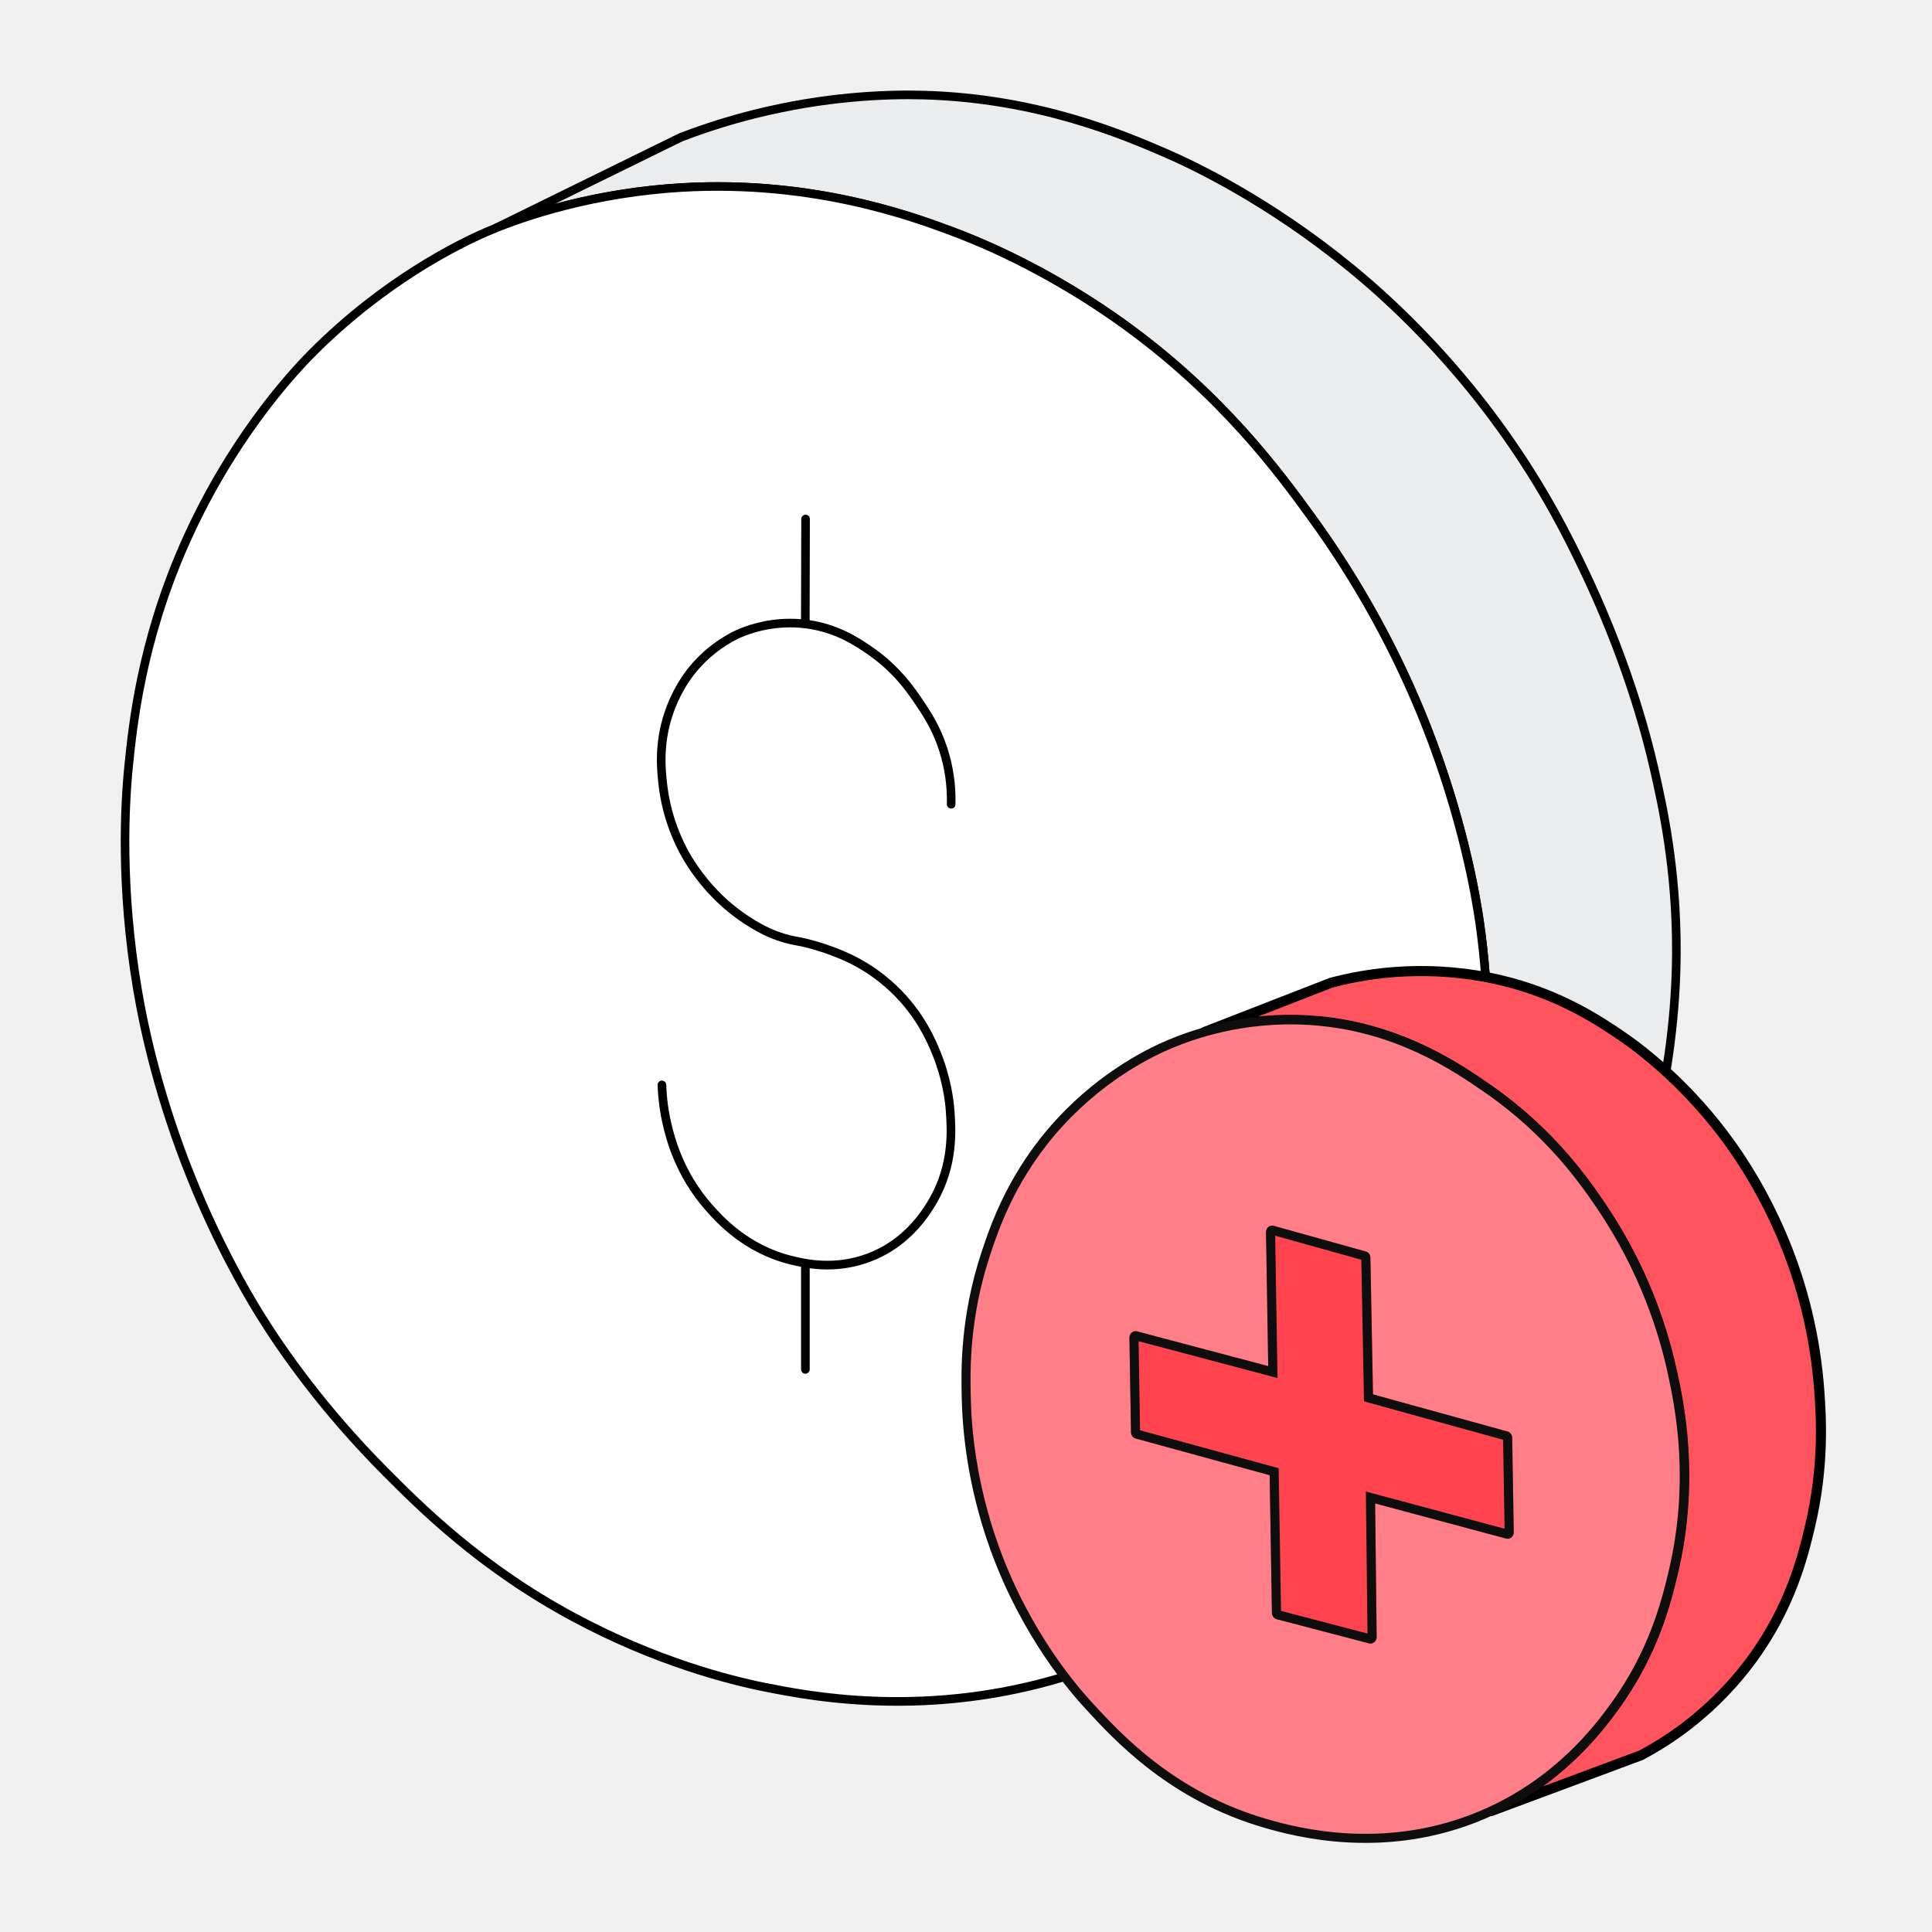
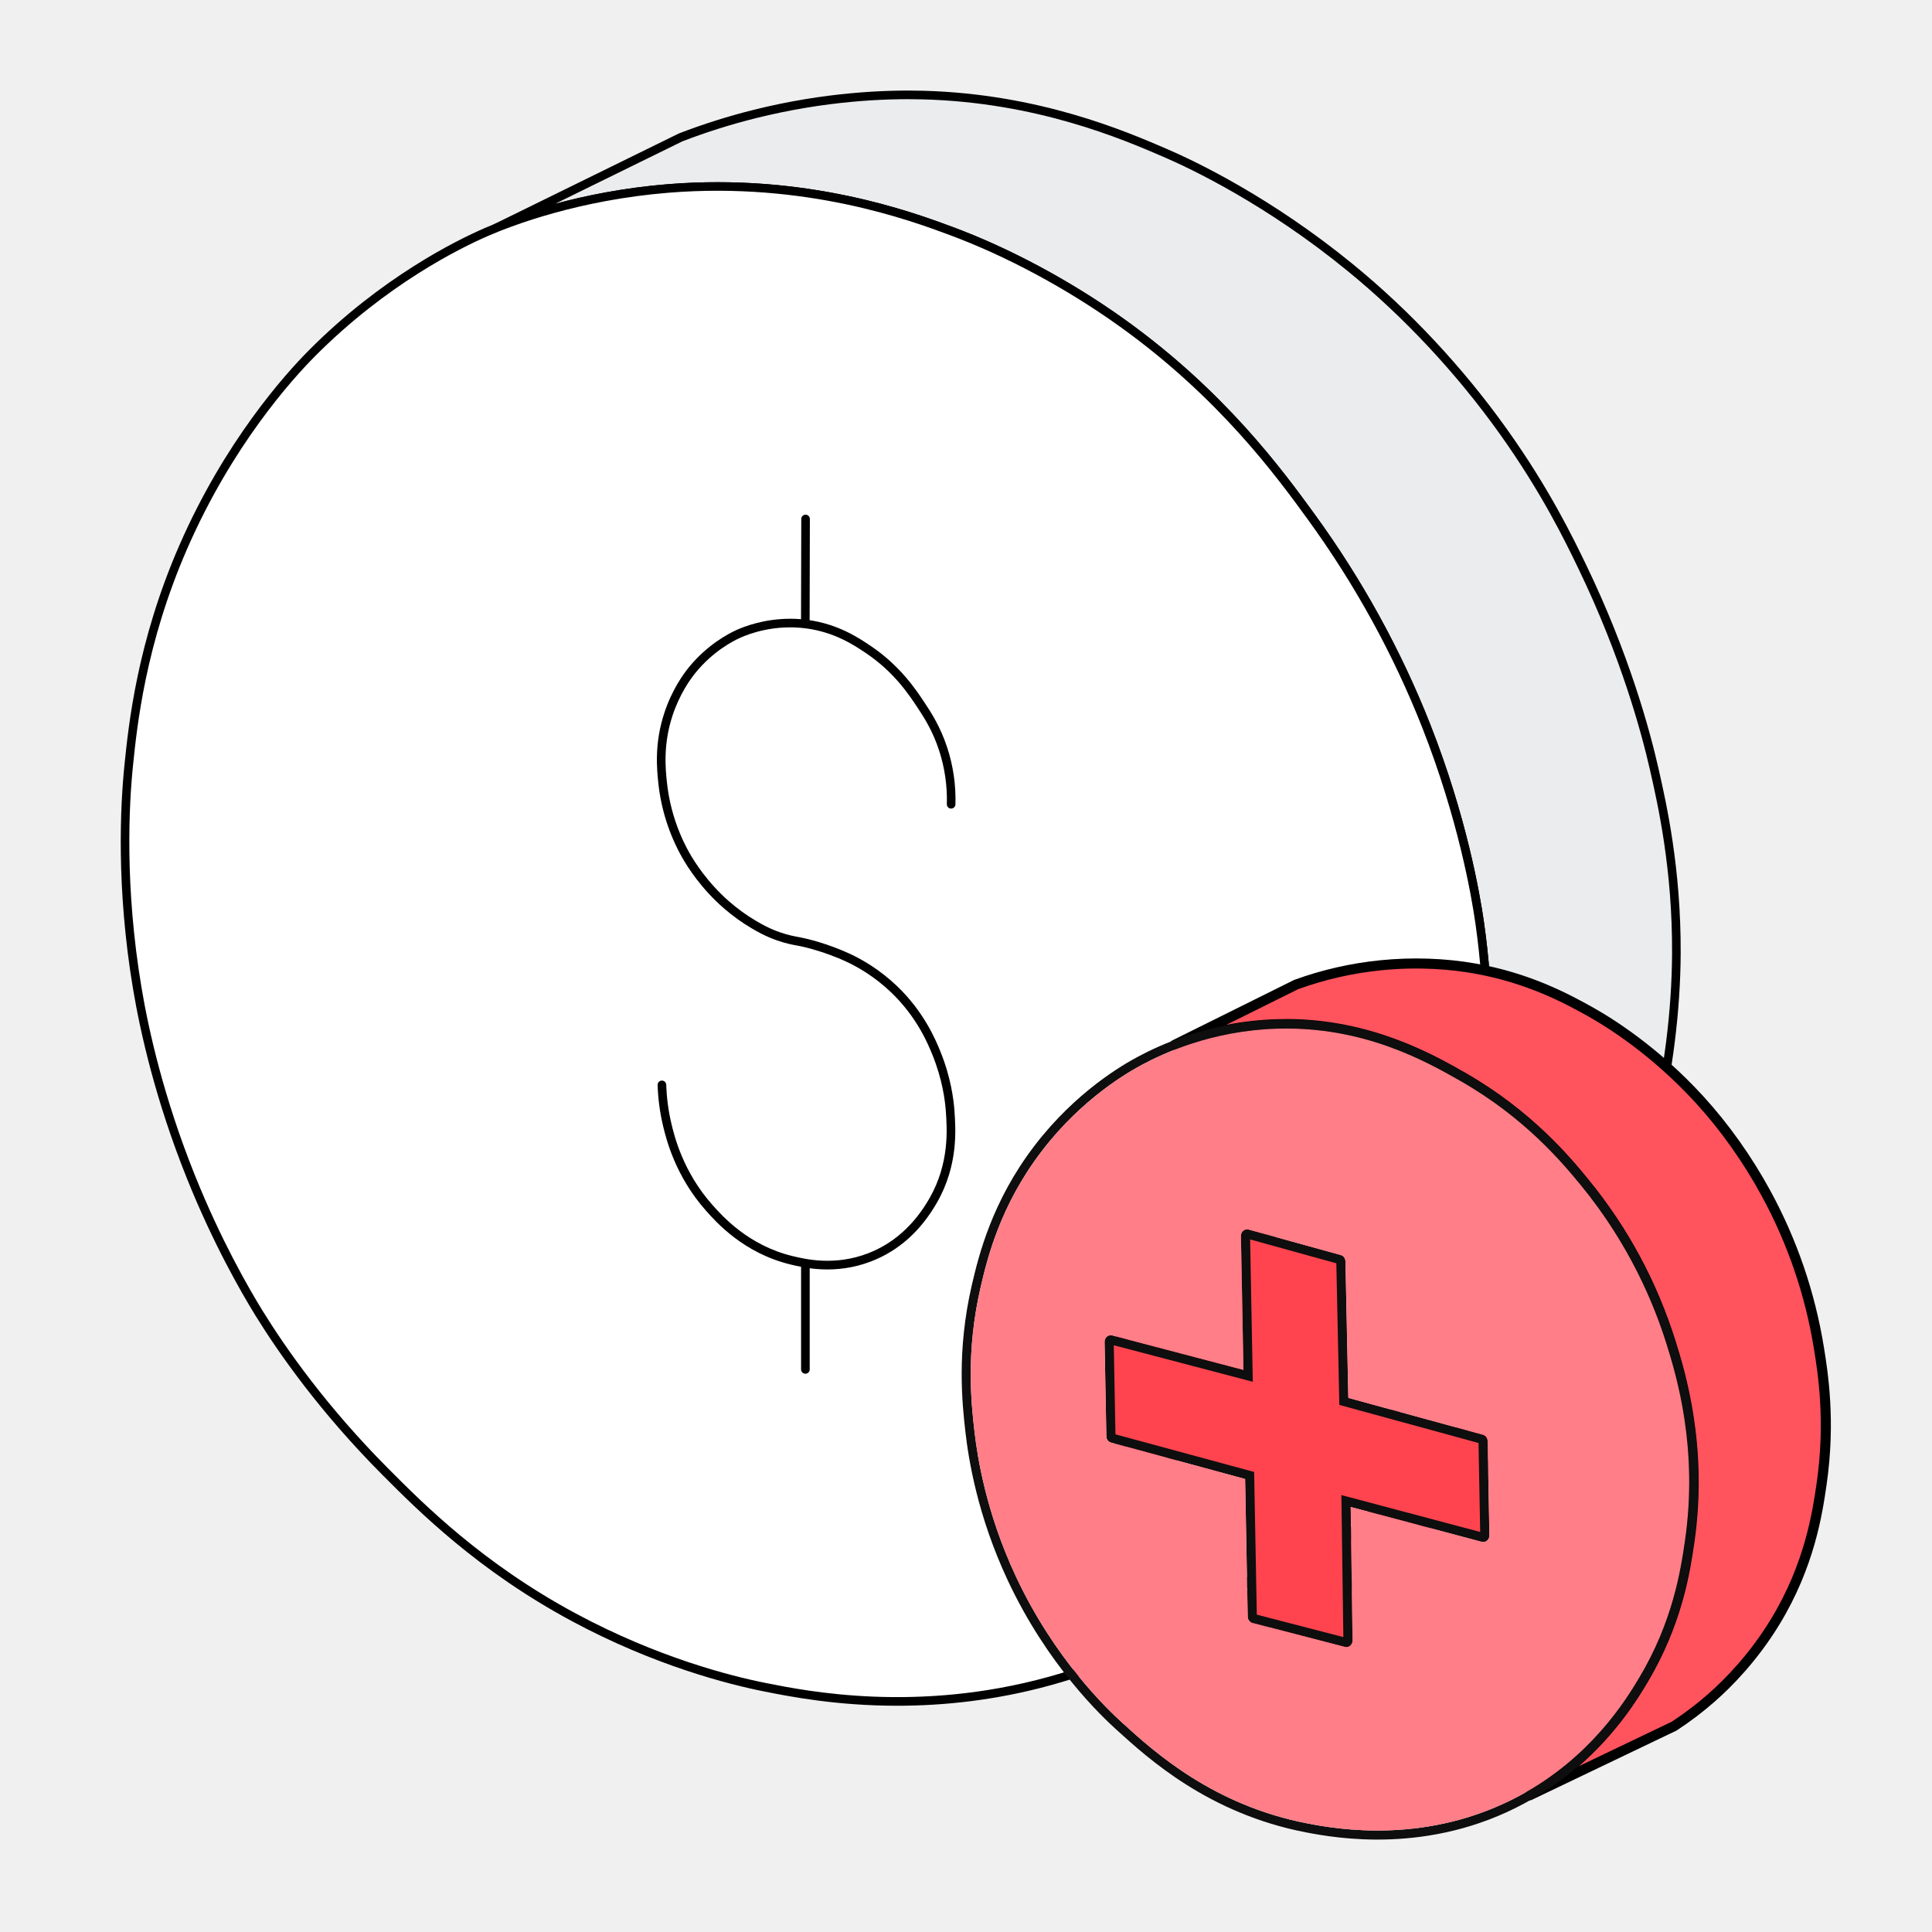
<svg xmlns="http://www.w3.org/2000/svg" width="128" height="128" viewBox="0 0 128 128" fill="none">
  <g id="illustration / deriv / light / funds-add">
    <g id="vector">
      <g id="Group">
        <g id="Group_2">
          <path id="Vector" d="M111.065 63.19C111.055 64.912 110.943 69.349 109.595 74.899C109.013 77.293 107.886 81.806 104.966 87.052C102.423 91.62 99.756 94.532 99.135 95.198C96.596 97.922 94.083 99.835 92.146 101.117C87.007 103.603 81.872 106.09 76.733 108.576C78.53 107.659 79.937 106.76 80.913 106.087C82.924 104.705 86.736 101.797 90.203 96.976C93.136 92.897 94.503 89.285 95.456 86.707C96.049 85.105 97.523 80.869 98.216 75.133C98.495 72.815 98.962 67.66 98.037 61.155C97.86 59.912 97.067 54.643 94.506 48.127C93.31 45.09 90.995 39.906 86.849 34.209C84.553 31.056 80.83 26.027 74.296 21.358C69.117 17.657 64.526 15.863 63.019 15.303C60.066 14.207 53.256 11.76 44.292 12.485C38.739 12.93 34.57 14.416 32.885 15.096C36.956 13.097 41.023 11.099 45.094 9.102C46.329 8.627 48.006 8.049 50.036 7.545C55.197 6.26 59.407 6.25 61.163 6.297C68.629 6.497 74.165 8.822 77.189 10.126C78.294 10.602 83.615 12.945 89.476 17.739C91.58 19.459 95.639 23.038 99.58 28.556C102.339 32.417 103.927 35.667 104.833 37.547C107.947 43.999 109.229 49.326 109.596 50.947C110.18 53.52 111.093 57.652 111.066 63.19H111.065Z" fill="#EBECEE" />
          <path id="Vector_2" d="M76.732 108.862C76.626 108.862 76.526 108.803 76.476 108.703C76.406 108.563 76.463 108.393 76.602 108.322C78.042 107.586 79.437 106.756 80.749 105.853C84.263 103.437 87.452 100.312 89.969 96.81C92.942 92.676 94.292 89.024 95.186 86.609C96.502 83.05 97.45 79.07 97.93 75.1C98.47 70.619 98.409 65.81 97.753 61.196C97.483 59.301 96.602 54.244 94.239 48.233C92.316 43.346 89.75 38.684 86.616 34.379C84.567 31.564 80.754 26.327 74.127 21.591C70.64 19.1 66.659 16.963 62.916 15.573C60.31 14.606 53.389 12.037 44.312 12.771C38.992 13.199 34.933 14.579 32.989 15.363C32.846 15.42 32.683 15.354 32.622 15.214C32.559 15.074 32.619 14.909 32.756 14.841C36.827 12.843 40.895 10.844 44.966 8.847C44.973 8.843 44.982 8.84 44.989 8.837C46.607 8.214 48.282 7.687 49.963 7.269C54.629 6.107 58.632 5.946 61.167 6.013C68.84 6.219 74.553 8.682 77.299 9.864C79.203 10.684 84.219 13.073 89.653 17.519C93.41 20.589 96.922 24.349 99.809 28.392C102.642 32.356 104.233 35.653 105.087 37.424C107.932 43.316 109.306 48.387 109.872 50.884C110.397 53.199 111.377 57.507 111.349 63.191C111.327 67.001 110.817 71.073 109.872 74.966C109.332 77.187 108.209 81.811 105.214 87.19C102.846 91.446 100.319 94.344 99.342 95.393C97.242 97.647 94.873 99.653 92.302 101.357C92.292 101.364 92.28 101.37 92.269 101.376L76.856 108.834C76.816 108.854 76.773 108.863 76.732 108.863V108.862ZM47.539 12.07C55.119 12.07 60.8 14.179 63.116 15.037C66.904 16.444 70.933 18.607 74.46 21.127C81.162 25.916 85.01 31.203 87.079 34.043C90.242 38.389 92.83 43.093 94.772 48.024C97.157 54.093 98.049 59.202 98.32 61.116C98.983 65.779 99.044 70.639 98.499 75.169C98.013 79.183 97.053 83.209 95.723 86.807C94.819 89.251 93.452 92.946 90.433 97.143C88.057 100.447 85.093 103.423 81.82 105.796L92.003 100.867C94.532 99.192 96.86 97.217 98.924 95.001C99.887 93.969 102.377 91.112 104.716 86.912C107.672 81.602 108.783 77.029 109.317 74.83C110.253 70.98 110.757 66.954 110.779 63.189C110.807 57.57 109.837 53.303 109.316 51.011C108.754 48.537 107.393 43.513 104.574 37.673C103.727 35.917 102.15 32.649 99.346 28.723C96.487 24.721 93.012 21 89.293 17.962C83.915 13.56 78.956 11.2 77.075 10.389C74.362 9.22 68.716 6.787 61.153 6.584C58.653 6.517 54.706 6.677 50.102 7.823C48.446 8.234 46.8 8.753 45.206 9.366C42.396 10.744 39.587 12.124 36.777 13.503C38.81 12.951 41.352 12.436 44.266 12.201C45.39 12.11 46.483 12.07 47.539 12.07Z" fill="black" />
        </g>
        <g id="Group_3">
          <path id="Vector_3" d="M25.535 97.512C20.839 92.797 18.087 88.499 17.166 87.006C16.562 86.026 14.552 82.704 12.655 77.984C10.282 72.079 9.387 67.226 9.093 65.46C7.847 57.994 8.379 52.184 8.529 50.71C8.83 47.764 9.412 42.493 12.149 36.227C15.395 28.797 19.782 24.296 20.666 23.407C25.797 18.243 30.98 15.91 32.24 15.364C33.182 14.957 37.787 13.01 44.289 12.486C53.253 11.763 60.063 14.209 63.016 15.306C64.523 15.866 69.115 17.659 74.293 21.36C80.829 26.03 84.552 31.057 86.847 34.21C90.995 39.907 93.31 45.093 94.504 48.129C97.067 54.646 97.859 59.914 98.036 61.157C98.96 67.663 98.495 72.816 98.215 75.136C97.522 80.87 96.047 85.107 95.454 86.71C94.5 89.287 93.135 92.9 90.202 96.979C86.734 101.8 82.923 104.707 80.913 106.09C78.873 107.492 74.973 109.876 69.546 111.373C60.947 113.744 53.855 112.416 50.7 111.789C49.183 111.487 44.012 110.374 38.027 107.159C31.94 103.889 28.125 100.114 25.533 97.513L25.535 97.512Z" fill="white" />
          <path id="Vector_4" d="M59.447 113.01C55.38 113.01 52.247 112.386 50.646 112.067C48.224 111.586 43.35 110.34 37.895 107.409C31.646 104.051 27.695 100.084 25.333 97.713C21.222 93.584 18.49 89.693 16.923 87.156C15.972 85.614 14.116 82.386 12.39 78.09C10.3 72.89 9.292 68.377 8.812 65.507C7.687 58.776 7.975 53.329 8.246 50.681C8.516 48.041 9.077 42.547 11.889 36.113C14.899 29.224 18.889 24.791 20.466 23.206C25.27 18.372 30.223 15.929 32.129 15.103C33.769 14.393 38.233 12.689 44.269 12.201C53.479 11.459 60.482 14.059 63.117 15.037C66.906 16.444 70.934 18.606 74.462 21.127C81.167 25.919 85.013 31.203 87.08 34.041C90.247 38.392 92.835 43.096 94.772 48.024C97.157 54.092 98.047 59.202 98.32 61.117C98.984 65.787 99.046 70.647 98.499 75.17C98.012 79.193 97.053 83.217 95.723 86.809C94.817 89.254 93.45 92.951 90.434 97.144C87.88 100.697 84.643 103.871 81.076 106.324C77.586 108.723 73.733 110.513 69.623 111.647C65.89 112.677 62.42 113.01 59.449 113.01H59.447ZM25.736 97.31C28.075 99.659 31.989 103.589 38.163 106.906C43.553 109.801 48.366 111.031 50.756 111.507C53.492 112.051 60.762 113.499 69.469 111.096C73.517 109.979 77.312 108.216 80.749 105.853C84.263 103.437 87.45 100.311 89.967 96.81C92.937 92.679 94.29 89.026 95.184 86.609C96.499 83.059 97.447 79.079 97.929 75.099C98.47 70.624 98.409 65.817 97.752 61.194C97.482 59.299 96.6 54.242 94.237 48.23C92.317 43.347 89.753 38.686 86.616 34.374C84.569 31.561 80.757 26.326 74.127 21.589C70.64 19.097 66.659 16.959 62.916 15.57C60.312 14.603 53.396 12.036 44.312 12.767C38.362 13.247 33.967 14.924 32.353 15.623C30.477 16.436 25.602 18.84 20.867 23.604C19.314 25.167 15.38 29.539 12.409 36.339C9.633 42.691 9.077 48.124 8.81 50.736C8.542 53.354 8.259 58.744 9.372 65.41C9.846 68.253 10.846 72.722 12.916 77.874C14.626 82.131 16.463 85.327 17.404 86.853C18.956 89.364 21.66 93.217 25.733 97.307L25.736 97.31Z" fill="black" />
        </g>
        <g id="Group_4">
          <path id="Vector_5" d="M53.356 83.744C53.358 86.071 53.361 88.4 53.362 90.727L53.356 83.744Z" fill="white" />
          <path id="Vector_6" d="M53.359 83.459C53.516 83.459 53.645 83.587 53.645 83.744V90.727C53.645 90.884 53.516 91.013 53.359 91.013C53.202 91.013 53.073 90.884 53.073 90.727V83.744C53.073 83.587 53.202 83.459 53.359 83.459Z" fill="black" />
        </g>
        <g id="Group_5">
          <path id="Vector_7" d="M53.353 41.39C53.359 39.054 53.365 36.72 53.371 34.384L53.353 41.39Z" fill="white" />
          <path id="Vector_8" d="M53.353 41.676C53.196 41.676 53.068 41.547 53.069 41.39L53.086 34.384C53.086 34.227 53.215 34.099 53.372 34.099C53.529 34.099 53.658 34.227 53.656 34.384L53.639 41.39C53.639 41.547 53.511 41.676 53.353 41.676Z" fill="black" />
        </g>
        <g id="Group_6">
          <path id="Vector_9" d="M43.853 53.221C43.874 52.551 43.953 51.623 44.211 50.549C44.434 49.623 45.024 47.287 46.98 45.084C47.741 44.227 49.487 42.313 52.444 41.6C53.368 41.377 55.35 40.929 57.598 41.791C60.19 42.786 61.423 44.863 61.823 45.562C63.2 47.966 63.033 50.303 62.944 51.527C62.913 51.969 62.777 53.497 62.037 55.322C61.713 56.121 60.967 57.906 59.221 59.569C57.974 60.757 56.743 61.384 56.238 61.621C54.578 62.401 53.064 62.696 53.064 62.696C52.674 62.772 52.23 62.836 51.594 63.057C50.848 63.316 50.317 63.623 49.938 63.844C49.638 64.02 48.925 64.456 48.124 65.154C46.524 66.55 45.643 68.066 45.427 68.447C44.94 69.311 44.138 70.976 43.9 73.22C43.795 74.196 43.64 75.83 44.281 77.779C44.821 79.416 45.658 80.469 45.88 80.737C47.138 82.269 48.566 82.944 48.911 83.1C49.358 83.303 51.138 84.059 53.47 83.744C55.394 83.484 56.69 82.632 57.551 82.05C59.397 80.803 60.395 79.327 61.011 78.399C61.454 77.731 62.05 76.817 62.491 75.463C62.977 73.973 63.04 72.666 63.017 71.811" fill="white" />
          <path id="Vector_10" d="M52.352 40.994C52.721 40.994 53.106 41.017 53.508 41.071C55.538 41.345 56.898 42.262 57.711 42.812C59.642 44.117 60.688 45.695 61.249 46.542C61.668 47.174 62.301 48.13 62.762 49.547C63.155 50.752 63.336 52.014 63.301 53.294C63.296 53.451 63.163 53.575 63.008 53.571C62.851 53.567 62.726 53.435 62.731 53.278C62.764 52.062 62.592 50.867 62.219 49.724C61.782 48.38 61.175 47.464 60.773 46.858C60.195 45.987 59.228 44.527 57.392 43.285C56.621 42.765 55.331 41.894 53.434 41.637C51.328 41.352 49.654 41.977 49.032 42.258C48.529 42.485 47.236 43.165 46.105 44.542C45.729 45 45.028 45.981 44.556 47.41C43.921 49.34 44.093 50.971 44.188 51.848C44.361 53.475 44.876 55.087 45.679 56.511C45.986 57.055 46.856 58.457 48.315 59.73C48.866 60.211 49.478 60.652 50.085 61.008C50.432 61.211 50.955 61.518 51.689 61.772C52.209 61.952 52.596 62.025 52.939 62.088C53.002 62.1 53.062 62.111 53.121 62.122L53.121 62.125C53.418 62.18 54.855 62.511 56.362 63.218C57.128 63.578 58.281 64.235 59.421 65.322C61.246 67.062 62.015 68.957 62.305 69.67C62.991 71.358 63.179 72.825 63.232 73.551C63.324 74.825 63.495 77.2 62.074 79.68C60.992 81.567 59.522 82.878 57.703 83.575C55.325 84.487 53.261 83.99 52.379 83.777C49.273 83.028 47.453 80.977 46.768 80.204C44.725 77.901 44.131 75.428 43.935 74.617C43.721 73.725 43.598 72.807 43.569 71.885C43.565 71.728 43.688 71.595 43.846 71.591C44.005 71.591 44.136 71.71 44.141 71.868C44.168 72.75 44.286 73.63 44.491 74.482C44.678 75.261 45.246 77.628 47.195 79.824C47.848 80.56 49.582 82.514 52.514 83.22C53.343 83.42 55.286 83.888 57.499 83.04C59.191 82.391 60.563 81.164 61.578 79.394C62.912 77.064 62.749 74.805 62.662 73.591C62.612 72.9 62.431 71.498 61.775 69.884C61.498 69.202 60.764 67.391 59.026 65.735C57.942 64.701 56.846 64.077 56.119 63.735C54.512 62.981 53.028 62.687 53.012 62.684L52.835 62.651C52.474 62.584 52.063 62.507 51.502 62.312C50.715 62.04 50.162 61.715 49.796 61.501C49.159 61.128 48.518 60.664 47.939 60.16C46.469 58.877 45.581 57.498 45.182 56.791C44.341 55.3 43.801 53.611 43.619 51.908C43.521 50.988 43.339 49.277 44.014 47.231C44.514 45.714 45.262 44.668 45.663 44.18C46.872 42.71 48.258 41.982 48.798 41.738C49.346 41.49 50.656 40.994 52.356 40.994L52.352 40.994Z" fill="black" />
        </g>
      </g>
-       <g id="Group 2415">
-         <path id="Vector_11" d="M119.896 101.208C119.432 103.148 118.585 106.537 116.006 110.019C114.181 112.481 112.208 114.02 111.352 114.644C110.346 115.378 109.429 115.915 108.725 116.288C105.413 117.522 102.1 118.756 98.784 119.99C103.406 117.849 105.936 114.461 106.938 113.085C109.529 109.528 110.369 106.158 110.834 104.206C112.285 98.118 111.271 93.173 110.796 90.981C110.211 88.281 108.946 84.147 106.033 79.861C104.937 78.249 102.708 75.037 98.638 72.197C96.389 70.628 92.439 67.948 86.71 67.604C83.936 67.437 81.564 67.868 79.826 68.362C82.618 67.276 85.41 66.189 88.2 65.103C89.622 64.727 91.569 64.356 93.896 64.334C96.865 64.303 99.128 64.848 100.068 65.101C103.558 66.044 105.909 67.607 107.334 68.567C108.135 69.11 111.199 71.246 114.13 75.089C114.874 76.064 116.531 78.36 117.965 81.676C119.806 85.932 120.359 89.739 120.533 92.193C120.658 93.955 120.861 97.171 119.896 101.208Z" fill="#FF535E" />
-         <path id="Vector_12" d="M98.756 120.322C98.637 120.311 98.528 120.236 98.479 120.118C98.41 119.953 98.484 119.763 98.646 119.689C103.287 117.537 105.836 114.04 106.673 112.889C109.278 109.313 110.082 105.94 110.514 104.129C111.978 97.993 110.886 92.95 110.475 91.051C109.618 87.089 108.032 83.387 105.761 80.049C104.802 78.638 102.56 75.336 98.45 72.47C96.352 71.007 92.446 68.283 86.692 67.936C84.42 67.799 82.141 68.052 79.92 68.681C79.749 68.729 79.57 68.635 79.513 68.467C79.457 68.299 79.543 68.116 79.708 68.051C81.565 67.328 83.422 66.606 85.279 65.883L88.082 64.793C88.094 64.789 88.106 64.785 88.118 64.781C90.001 64.283 91.946 64.021 93.895 64.001C96.029 63.978 98.194 64.249 100.157 64.78C103.76 65.753 106.208 67.405 107.523 68.292C108.949 69.259 111.738 71.401 114.398 74.888C115.905 76.864 117.245 79.166 118.273 81.545C119.734 84.92 120.607 88.496 120.869 92.17C120.982 93.777 121.22 97.119 120.223 101.286C119.778 103.148 118.948 106.613 116.276 110.217C114.612 112.462 112.789 114.009 111.551 114.913C110.707 115.529 109.809 116.09 108.883 116.582C108.871 116.59 108.857 116.595 108.843 116.601C106.636 117.424 104.429 118.245 102.223 119.066L98.901 120.303C98.853 120.32 98.804 120.328 98.756 120.323L98.756 120.322ZM87.328 67.315C92.954 67.823 96.899 70.577 98.83 71.923C103.041 74.86 105.332 78.233 106.311 79.674C108.63 83.083 110.25 86.864 111.124 90.91C111.544 92.849 112.659 98 111.16 104.284C110.717 106.141 109.892 109.597 107.209 113.282C106.57 114.159 104.961 116.369 102.215 118.359C104.34 117.567 106.464 116.777 108.59 115.985C109.481 115.511 110.345 114.969 111.158 114.376C112.358 113.499 114.128 111.997 115.741 109.821C118.331 106.327 119.14 102.948 119.574 101.132C120.547 97.065 120.315 93.792 120.203 92.219C119.946 88.618 119.092 85.116 117.66 81.81C116.652 79.48 115.339 77.225 113.865 75.292C111.264 71.881 108.538 69.788 107.147 68.844C105.866 67.979 103.478 66.367 99.981 65.424C98.652 65.063 96.519 64.641 93.898 64.668C92.009 64.686 90.127 64.941 88.302 65.422L85.517 66.506C84.797 66.786 84.077 67.067 83.357 67.346C84.477 67.23 85.603 67.206 86.727 67.274C86.928 67.286 87.127 67.302 87.324 67.32L87.328 67.315Z" fill="black" />
+       <g id="add">
        <g id="Group_7">
-           <path id="Vector_13" d="M101.736 95.049C97.852 98.135 93.966 101.223 90.081 104.311C87.053 105.441 84.026 106.573 80.997 107.703C87.718 102.362 94.44 97.018 101.162 91.678C101.376 92.464 101.637 93.623 101.736 95.049Z" fill="#FF444F" />
-           <path id="Vector_14" d="M80.969 108.035C80.863 108.025 80.764 107.965 80.71 107.866C80.63 107.724 80.666 107.543 80.794 107.441L100.958 91.417C101.047 91.348 101.162 91.326 101.267 91.361C101.372 91.395 101.454 91.481 101.483 91.587C101.79 92.711 101.986 93.868 102.069 95.022C102.077 95.133 102.029 95.24 101.943 95.309C98.058 98.396 94.172 101.484 90.288 104.572C90.261 104.593 90.229 104.611 90.197 104.623L81.113 108.014C81.064 108.031 81.016 108.037 80.968 108.033L80.969 108.035ZM100.969 92.256L82.849 106.657L89.921 104.017C93.746 100.978 97.571 97.938 101.394 94.898C101.321 94.012 101.18 93.125 100.969 92.256Z" fill="black" />
+           <path id="Vector_11" d="M120.681 98.34C120.393 100.314 119.854 103.766 117.599 107.465C116.002 110.081 114.175 111.791 113.379 112.49C112.442 113.311 111.577 113.928 110.91 114.362C107.722 115.889 104.533 117.416 101.341 118.943C105.752 116.395 107.968 112.794 108.843 111.334C111.103 107.558 111.637 104.127 111.925 102.141C112.823 95.946 111.369 91.113 110.699 88.972C109.874 86.336 108.242 82.332 104.956 78.325C103.72 76.818 101.212 73.819 96.902 71.356C94.522 69.996 90.347 67.682 84.61 67.853C81.832 67.936 79.509 68.578 77.822 69.227C80.505 67.895 83.188 66.561 85.869 65.228C87.251 64.726 89.158 64.182 91.473 63.951C94.427 63.653 96.731 63.993 97.689 64.161C101.25 64.786 103.732 66.132 105.237 66.96C106.083 67.429 109.327 69.28 112.592 72.845C113.42 73.75 115.277 75.887 117.003 79.061C119.219 83.134 120.112 86.876 120.506 89.305C120.789 91.048 121.279 94.233 120.681 98.34Z" fill="#FF535E" />
+           <path id="Vector_12" d="M101.343 119.276C101.223 119.276 101.109 119.211 101.049 119.098C100.966 118.94 101.022 118.743 101.177 118.655C105.606 116.095 107.83 112.383 108.56 111.162C110.834 107.366 111.331 103.935 111.599 102.092C112.506 95.85 110.965 90.925 110.385 89.07C109.176 85.201 107.263 81.657 104.701 78.536C103.62 77.217 101.09 74.13 96.739 71.645C94.519 70.376 90.384 68.014 84.622 68.186C82.347 68.254 80.099 68.71 77.944 69.536C77.778 69.6 77.591 69.521 77.52 69.36C77.448 69.197 77.518 69.007 77.676 68.927C79.461 68.041 81.245 67.154 83.03 66.268L85.723 64.931C85.735 64.926 85.746 64.921 85.758 64.916C87.589 64.25 89.502 63.815 91.442 63.62C93.566 63.405 95.746 63.48 97.749 63.833C101.425 64.478 104.011 65.904 105.4 66.669C106.907 67.504 109.878 69.387 112.84 72.62C114.518 74.453 116.06 76.625 117.298 78.902C119.056 82.132 120.247 85.615 120.837 89.251C121.095 90.841 121.632 94.148 121.013 98.388C120.737 100.282 120.222 103.809 117.885 107.638C116.429 110.023 114.753 111.728 113.6 112.739C112.815 113.429 111.972 114.068 111.093 114.642C111.082 114.65 111.068 114.657 111.055 114.663C108.931 115.681 106.807 116.698 104.683 117.714L101.486 119.244C101.44 119.266 101.391 119.277 101.343 119.277V119.276ZM85.199 67.51C90.848 67.51 95.024 69.899 97.069 71.067C101.526 73.613 104.111 76.767 105.215 78.114C107.832 81.301 109.784 84.92 111.019 88.872C111.611 90.765 113.184 95.795 112.256 102.189C111.982 104.078 111.471 107.594 109.129 111.505C108.572 112.436 107.168 114.781 104.612 117.01C106.657 116.031 108.702 115.053 110.747 114.073C111.592 113.521 112.404 112.904 113.161 112.24C114.277 111.259 115.905 109.604 117.316 107.292C119.581 103.579 120.084 100.141 120.353 98.293C120.957 94.155 120.431 90.916 120.178 89.359C119.6 85.797 118.434 82.385 116.71 79.222C115.498 76.991 113.988 74.864 112.346 73.071C109.448 69.907 106.546 68.068 105.076 67.253C103.722 66.506 101.198 65.115 97.631 64.49C96.275 64.25 94.113 64.021 91.505 64.284C89.625 64.472 87.774 64.894 85.999 65.538L83.323 66.867C82.631 67.211 81.939 67.555 81.247 67.898C82.352 67.682 83.471 67.557 84.597 67.524C84.798 67.517 84.998 67.515 85.196 67.515L85.199 67.51Z" fill="black" />
        </g>
        <g id="Group_8">
-           <path id="Vector_15" d="M97.575 107.297C94.345 110.336 90.49 110.609 89.693 110.65C84.913 110.894 81.692 108.272 80.993 107.673C84.025 106.539 87.056 105.404 90.089 104.27C90.604 104.652 91.281 105.105 92.113 105.546C92.457 105.725 93.441 106.23 94.82 106.667C95.535 106.893 96.462 107.138 97.577 107.296L97.575 107.297Z" fill="#FF444F" />
-           <path id="Vector_16" d="M87.969 110.954C84.326 110.634 81.787 108.795 80.779 107.93C80.69 107.853 80.647 107.733 80.668 107.618C80.689 107.5 80.77 107.403 80.88 107.362L89.975 103.961C90.081 103.922 90.198 103.938 90.287 104.005C90.909 104.466 91.576 104.886 92.27 105.254C93.078 105.678 93.995 106.06 94.921 106.352C95.799 106.631 96.707 106.839 97.625 106.97C97.751 106.987 97.855 107.077 97.894 107.2C97.931 107.322 97.897 107.457 97.802 107.545C94.729 110.433 91.118 110.914 89.709 110.987C89.103 111.018 88.521 111.004 87.967 110.955L87.969 110.954ZM81.66 107.782C83.019 108.825 85.837 110.513 89.682 110.316C90.939 110.252 94.045 109.844 96.832 107.515C96.117 107.383 95.409 107.207 94.72 106.988C93.757 106.684 92.803 106.288 91.96 105.846C91.29 105.491 90.645 105.088 90.038 104.65L81.66 107.784L81.66 107.782Z" fill="black" />
+           <path id="Vector_13" d="M102.054 93.879C98.461 97.282 94.867 100.687 91.274 104.092C88.355 105.477 85.438 106.865 82.519 108.25C88.734 102.362 94.952 96.471 101.169 90.582C101.455 91.344 101.823 92.472 102.054 93.879Z" fill="#FF444F" />
+           <path id="Vector_14" d="M82.521 108.583C82.415 108.583 82.31 108.531 82.246 108.438C82.153 108.303 82.173 108.12 82.291 108.009L100.942 90.341C101.024 90.264 101.137 90.233 101.245 90.258C101.353 90.283 101.443 90.361 101.481 90.464C101.892 91.554 102.194 92.685 102.384 93.824C102.402 93.934 102.364 94.044 102.284 94.12C98.692 97.523 95.097 100.928 91.504 104.333C91.48 104.356 91.45 104.376 91.418 104.391L82.662 108.549C82.616 108.571 82.567 108.581 82.519 108.581L82.521 108.583ZM101.03 91.173L84.271 107.051L91.087 103.814C94.625 100.462 98.163 97.111 101.699 93.759C101.544 92.886 101.321 92.018 101.03 91.173Z" fill="black" />
        </g>
        <g id="Group_9">
-           <path id="Vector_17" d="M83.87 83.848C83.595 84.57 82.869 86.635 82.869 89.405C82.867 89.994 82.901 90.547 82.954 91.057C80.157 93.294 77.362 95.528 74.566 97.766C74.136 96.436 73.605 94.228 73.814 91.5C73.93 89.961 74.195 87.01 76.284 84.108C77.032 83.07 79.219 80.359 83.035 79.275C84.428 78.879 85.763 78.778 86.999 78.863C86.106 79.812 84.782 81.463 83.87 83.848Z" fill="#FF444F" />
-           <path id="Vector_18" d="M74.537 98.098C74.516 98.096 74.493 98.092 74.472 98.085C74.368 98.055 74.286 97.974 74.252 97.87C73.579 95.785 73.32 93.635 73.487 91.476C73.597 90.009 73.828 86.956 76.019 83.914C77.029 82.51 79.272 79.998 82.95 78.954C84.271 78.578 85.643 78.436 87.026 78.53C87.162 78.541 87.266 78.622 87.311 78.741C87.357 78.861 87.331 78.997 87.242 79.091C85.907 80.51 84.877 82.151 84.181 83.967C83.734 85.141 83.202 87.037 83.203 89.404C83.203 89.941 83.231 90.485 83.286 91.022C83.297 91.135 83.252 91.249 83.162 91.319C80.38 93.544 77.601 95.767 74.819 97.992L74.773 98.028C74.705 98.082 74.621 98.107 74.537 98.1L74.537 98.098ZM86.282 79.169C85.21 79.161 84.152 79.304 83.127 79.595C79.644 80.585 77.515 82.969 76.555 84.302C74.475 87.191 74.254 90.118 74.147 91.524C74.001 93.437 74.2 95.345 74.742 97.202C77.364 95.105 79.985 93.01 82.609 90.911C82.562 90.412 82.539 89.906 82.541 89.406C82.54 86.937 83.097 84.956 83.565 83.731C84.205 82.055 85.119 80.525 86.282 79.169Z" fill="black" />
+           <path id="Vector_15" d="M99.006 106.436C96.066 109.724 92.247 110.329 91.457 110.439C86.713 111.096 83.26 108.781 82.508 108.249C85.427 106.863 88.344 105.476 91.264 104.09C91.812 104.423 92.529 104.812 93.399 105.176C93.758 105.324 94.786 105.739 96.202 106.051C96.935 106.213 97.882 106.374 99.008 106.434L99.006 106.436Z" fill="#FF444F" />
+           <path id="Vector_16" d="M89.765 110.89C86.104 110.89 83.403 109.29 82.318 108.522C82.222 108.453 82.168 108.339 82.178 108.222C82.188 108.104 82.26 108.001 82.366 107.951L91.122 103.793C91.224 103.745 91.342 103.751 91.436 103.809C92.1 104.212 92.804 104.57 93.529 104.874C94.374 105.223 95.323 105.521 96.273 105.731C97.175 105.93 98.1 106.057 99.026 106.106C99.154 106.113 99.266 106.193 99.316 106.311C99.364 106.429 99.342 106.566 99.256 106.66C96.458 109.787 92.902 110.577 91.503 110.772C90.903 110.855 90.32 110.892 89.763 110.892L89.765 110.89ZM83.183 108.299C84.633 109.214 87.599 110.639 91.415 110.11C92.662 109.937 95.721 109.263 98.286 106.715C97.561 106.647 96.839 106.534 96.132 106.378C95.144 106.16 94.156 105.85 93.274 105.486C92.574 105.193 91.894 104.851 91.248 104.47L83.183 108.3V108.299Z" fill="black" />
        </g>
-         <path id="Vector_19" d="M110.799 90.982C110.215 88.282 108.949 84.147 106.036 79.862C104.94 78.252 102.712 75.038 98.639 72.198C96.392 70.63 92.442 67.949 86.71 67.604C82.293 67.339 78.896 68.586 77.46 69.196C76.487 69.608 73.24 71.075 70.205 74.379C67.098 77.761 65.921 81.215 65.305 83.079C63.916 87.294 63.971 90.764 64.018 92.667C64.061 94.433 64.305 98.166 65.901 102.577C67.996 108.364 71.219 112.008 72.133 113.003C74.066 115.106 77.671 119.027 83.877 120.814C85.831 121.376 91.793 122.999 98.279 120.214C103.223 118.092 105.901 114.509 106.94 113.083C109.531 109.527 110.369 106.156 110.836 104.204C112.288 98.117 111.273 93.171 110.798 90.979L110.799 90.982Z" fill="#FF7E88" />
-         <path id="Vector_20" d="M110.799 90.982C110.215 88.282 108.949 84.147 106.036 79.862C104.94 78.252 102.712 75.038 98.639 72.198C96.392 70.63 92.442 67.949 86.71 67.604C82.293 67.339 78.896 68.586 77.46 69.196C76.487 69.608 73.24 71.075 70.205 74.379C67.098 77.761 65.921 81.215 65.305 83.079C63.916 87.294 63.971 90.764 64.018 92.667C64.061 94.433 64.305 98.166 65.901 102.577C67.996 108.364 71.219 112.008 72.133 113.003C74.066 115.106 77.671 119.027 83.877 120.814C85.831 121.376 91.793 122.999 98.279 120.214C103.223 118.092 105.901 114.509 106.94 113.083C109.531 109.527 110.369 106.156 110.836 104.204C112.288 98.117 111.273 93.171 110.798 90.979L110.799 90.982Z" stroke="#0E0E0E" stroke-width="0.6" />
-         <path id="Vector_21" d="M90.707 108.878C90.741 108.887 90.776 108.891 90.811 108.89C90.919 108.887 91.021 108.841 91.096 108.759C91.171 108.678 91.213 108.569 91.212 108.455L91.109 99.607L99.784 101.934C99.845 101.951 99.909 101.953 99.971 101.94C100.033 101.926 100.091 101.898 100.141 101.857C100.19 101.815 100.229 101.762 100.256 101.702C100.282 101.641 100.295 101.576 100.294 101.509L100.191 95.254C100.187 95.06 100.06 94.89 99.885 94.842L90.968 92.381L90.796 83.325C90.793 83.132 90.668 82.964 90.493 82.916L84.391 81.214C84.33 81.197 84.266 81.195 84.204 81.208C84.142 81.222 84.085 81.25 84.035 81.291C83.985 81.332 83.945 81.385 83.918 81.445C83.891 81.505 83.878 81.57 83.879 81.637L84.026 90.509L75.336 88.206C75.275 88.189 75.212 88.187 75.151 88.2C75.09 88.214 75.032 88.242 74.984 88.283C74.935 88.325 74.895 88.378 74.869 88.438C74.842 88.499 74.829 88.564 74.83 88.631L74.934 94.896C74.936 94.99 74.967 95.08 75.022 95.154C75.077 95.228 75.153 95.281 75.239 95.305L84.121 97.736L84.272 106.862C84.273 106.957 84.305 107.05 84.361 107.125C84.418 107.199 84.496 107.253 84.584 107.276L90.707 108.878Z" fill="#FF444F" />
-         <path id="Vector (Stroke)" fill-rule="evenodd" clip-rule="evenodd" d="M90.601 108.226L84.871 106.727L84.714 97.273L75.532 94.759L75.435 88.859L84.639 91.298L84.483 81.869L90.19 83.46L90.368 92.844L99.584 95.387L99.682 101.282L90.492 98.817L90.601 108.226ZM100.137 101.857C100.087 101.898 100.029 101.926 99.967 101.94C99.905 101.953 99.841 101.951 99.78 101.934L91.105 99.607L91.208 108.455C91.209 108.569 91.167 108.678 91.092 108.759C91.017 108.841 90.915 108.887 90.808 108.89C90.772 108.891 90.737 108.887 90.703 108.878L84.58 107.276C84.492 107.253 84.414 107.199 84.358 107.125C84.301 107.05 84.27 106.957 84.268 106.862L84.117 97.736L75.235 95.305C75.149 95.281 75.073 95.228 75.018 95.154C74.963 95.08 74.932 94.99 74.93 94.896L74.826 88.631C74.825 88.564 74.838 88.499 74.865 88.438C74.891 88.378 74.931 88.325 74.98 88.283C75.028 88.242 75.086 88.214 75.147 88.2C75.208 88.187 75.271 88.189 75.332 88.206L84.022 90.509L83.875 81.637C83.874 81.57 83.887 81.505 83.914 81.445C83.941 81.385 83.981 81.332 84.031 81.291C84.081 81.25 84.139 81.222 84.2 81.208C84.262 81.195 84.326 81.197 84.387 81.214L90.489 82.916C90.664 82.964 90.789 83.132 90.792 83.325L90.964 92.381L99.881 94.842C100.056 94.89 100.184 95.06 100.187 95.254L100.29 101.509C100.291 101.576 100.278 101.641 100.252 101.702C100.225 101.762 100.186 101.815 100.137 101.857Z" fill="#0E0E0E" />
+         <g id="Group_10">
+           <path id="Vector_17" d="M83.245 84.305C83.037 85.046 82.501 87.162 82.757 89.917C82.811 90.502 82.895 91.049 82.995 91.552C80.406 94.02 77.817 96.485 75.228 98.953C74.675 97.669 73.94 95.52 73.897 92.789C73.871 91.249 73.862 88.292 75.683 85.224C76.335 84.127 78.272 81.241 81.987 79.83C83.343 79.315 84.669 79.099 85.913 79.075C85.108 80.097 83.937 81.853 83.245 84.305Z" fill="#FF444F" />
+           <path id="Vector_18" d="M75.231 99.286C75.209 99.286 75.186 99.284 75.164 99.279C75.058 99.257 74.968 99.184 74.925 99.084C74.058 97.07 73.601 94.954 73.567 92.794C73.542 91.325 73.491 88.27 75.4 85.055C76.28 83.571 78.291 80.878 81.872 79.519C83.158 79.03 84.517 78.769 85.909 78.742C86.046 78.741 86.157 78.812 86.213 78.927C86.27 79.042 86.257 79.18 86.177 79.281C84.973 80.808 84.094 82.53 83.567 84.396C83.228 85.602 82.872 87.533 83.091 89.886C83.141 90.42 83.219 90.959 83.324 91.488C83.346 91.6 83.311 91.716 83.228 91.794C80.651 94.249 78.078 96.701 75.502 99.156L75.46 99.196C75.397 99.256 75.316 99.287 75.231 99.287V99.286ZM85.224 79.442C84.151 79.527 83.106 79.762 82.109 80.141C78.717 81.428 76.809 83.985 75.972 85.394C74.159 88.448 74.209 91.377 74.233 92.784C74.263 94.698 74.639 96.578 75.352 98.377C77.781 96.064 80.207 93.752 82.637 91.437C82.544 90.944 82.474 90.444 82.43 89.946C82.2 87.491 82.574 85.474 82.928 84.215C83.414 82.493 84.186 80.891 85.224 79.442Z" fill="black" />
+         </g>
+         <g id="Group_11">
+           <g id="Vector_19">
+             <path fill-rule="evenodd" clip-rule="evenodd" d="M84.602 67.554C90.43 67.38 94.666 69.732 97.053 71.096C101.412 73.587 103.949 76.622 105.191 78.135C108.509 82.179 110.156 86.222 110.989 88.883C111.664 91.037 113.133 95.924 112.224 102.181C111.933 104.176 111.394 107.658 109.102 111.485C108.189 113.01 105.809 116.877 101.002 119.475C94.697 122.884 88.523 121.784 86.513 121.397C80.087 120.158 76.093 116.529 73.973 114.602L73.97 114.6C72.956 113.679 69.386 110.308 66.756 104.681C64.751 100.392 64.167 96.662 63.964 94.888C63.745 92.987 63.374 89.495 64.39 85.121C64.838 83.199 65.712 79.601 68.543 75.901C71.306 72.29 74.45 70.512 75.399 70.006C76.796 69.257 80.115 67.689 84.602 67.554ZM110.415 89.058C109.598 86.447 107.981 82.481 104.727 78.516C103.498 77.019 101.018 74.053 96.755 71.617C94.385 70.263 90.272 67.985 84.62 68.153M110.415 89.058C111.082 91.187 112.52 95.97 111.63 102.094C111.342 104.071 110.816 107.455 108.587 111.176C107.688 112.678 105.377 116.429 100.717 118.947C94.604 122.252 88.609 121.189 86.627 120.808C80.372 119.602 76.482 116.072 74.373 114.156C73.388 113.26 69.882 109.951 67.299 104.427C65.332 100.217 64.759 96.556 64.56 94.82C64.343 92.938 63.982 89.528 64.975 85.256C65.418 83.356 66.268 79.861 69.019 76.266C71.708 72.751 74.768 71.023 75.682 70.535C77.036 69.809 80.261 68.284 84.62 68.153" fill="#0E0E0E" />
+             <path d="M89.106 109.112C89.137 109.121 89.169 109.125 89.201 109.124C89.204 109.124 89.208 109.124 89.211 109.124C89.319 109.122 89.421 109.074 89.496 108.993C89.57 108.911 89.612 108.802 89.611 108.688L89.489 99.841L98.169 102.148C98.204 102.158 98.239 102.163 98.275 102.162C98.302 102.162 98.329 102.159 98.356 102.153C98.417 102.14 98.475 102.112 98.525 102.07C98.574 102.029 98.613 101.975 98.639 101.915C98.666 101.855 98.679 101.789 98.678 101.722L98.56 95.467C98.557 95.274 98.429 95.103 98.254 95.056L89.331 92.615L89.139 83.56C89.136 83.366 89.01 83.198 88.835 83.151L82.729 81.463C82.693 81.453 82.656 81.448 82.618 81.449C82.593 81.449 82.567 81.452 82.543 81.457C82.481 81.471 82.423 81.499 82.373 81.54C82.324 81.582 82.284 81.634 82.257 81.694C82.23 81.754 82.217 81.82 82.218 81.887L82.385 90.759L73.689 88.475C73.654 88.465 73.618 88.46 73.582 88.46C73.556 88.461 73.53 88.464 73.505 88.469C73.444 88.483 73.386 88.511 73.338 88.553C73.289 88.594 73.25 88.648 73.223 88.708C73.197 88.768 73.184 88.834 73.185 88.901L73.303 95.165C73.305 95.259 73.336 95.35 73.391 95.424C73.446 95.497 73.523 95.55 73.609 95.574L82.496 97.986L82.667 107.111C82.669 107.206 82.701 107.299 82.757 107.373C82.814 107.448 82.892 107.501 82.981 107.524L89.106 109.112Z" fill="#FF444F" />
+             <path fill-rule="evenodd" clip-rule="evenodd" d="M89.001 108.461L83.267 106.974L83.089 97.521L73.902 95.028L73.791 89.127L83.001 91.546L82.824 82.117L88.535 83.696L88.734 93.079L97.956 95.602L98.066 101.496L88.87 99.052L89.001 108.461ZM98.522 102.07C98.473 102.112 98.415 102.14 98.353 102.154C98.327 102.159 98.301 102.162 98.275 102.162C98.239 102.163 98.202 102.158 98.166 102.149L89.486 99.841L89.608 108.689C89.609 108.802 89.568 108.911 89.493 108.993C89.418 109.074 89.316 109.122 89.209 109.124C89.206 109.124 89.203 109.124 89.201 109.124C89.168 109.125 89.135 109.121 89.104 109.112L82.978 107.524C82.89 107.501 82.811 107.448 82.755 107.373C82.698 107.299 82.666 107.206 82.665 107.111L82.493 97.986L73.606 95.574C73.52 95.55 73.444 95.497 73.388 95.424C73.333 95.35 73.302 95.259 73.3 95.165L73.182 88.901C73.181 88.834 73.194 88.768 73.221 88.708C73.247 88.648 73.286 88.595 73.335 88.553C73.384 88.511 73.441 88.483 73.502 88.469C73.528 88.464 73.555 88.461 73.582 88.46C73.617 88.46 73.652 88.465 73.687 88.475L82.382 90.759L82.215 81.887C82.214 81.82 82.228 81.754 82.254 81.694C82.281 81.634 82.321 81.582 82.371 81.54C82.42 81.499 82.478 81.471 82.54 81.457C82.566 81.452 82.592 81.449 82.618 81.449C82.655 81.448 82.691 81.453 82.727 81.463L88.832 83.151C89.008 83.198 89.133 83.366 89.137 83.56L89.328 92.615L98.251 95.056C98.426 95.103 98.554 95.274 98.558 95.467L98.675 101.722C98.676 101.789 98.663 101.855 98.637 101.915C98.61 101.975 98.571 102.029 98.522 102.07Z" fill="#0E0E0E" />
+             <path fill-rule="evenodd" clip-rule="evenodd" d="M104.727 78.516C107.981 82.481 109.598 86.447 110.415 89.058C111.082 91.187 112.52 95.97 111.63 102.094C111.342 104.071 110.816 107.455 108.587 111.176C107.688 112.678 105.377 116.429 100.717 118.947C94.604 122.252 88.609 121.189 86.627 120.808C80.372 119.602 76.482 116.072 74.373 114.156C73.388 113.26 69.882 109.951 67.299 104.427C65.332 100.217 64.759 96.556 64.56 94.82C64.343 92.938 63.982 89.528 64.975 85.256C65.418 83.356 66.268 79.861 69.019 76.266C71.708 72.751 74.768 71.023 75.682 70.535C77.036 69.809 80.261 68.284 84.62 68.153C90.272 67.985 94.385 70.263 96.755 71.617C101.018 74.053 103.498 77.019 104.727 78.516ZM89.201 109.124C89.204 109.124 89.208 109.124 89.211 109.124C89.319 109.122 89.421 109.074 89.496 108.993C89.57 108.911 89.612 108.802 89.611 108.688L89.489 99.841L98.166 102.149C98.202 102.158 98.239 102.163 98.275 102.162C98.302 102.162 98.329 102.159 98.356 102.153C98.417 102.14 98.475 102.112 98.525 102.07C98.574 102.029 98.613 101.975 98.639 101.915C98.666 101.855 98.679 101.789 98.678 101.722L98.56 95.467C98.557 95.274 98.429 95.103 98.254 95.056L89.331 92.615L89.139 83.56C89.136 83.366 89.01 83.198 88.835 83.151L82.729 81.463C82.693 81.453 82.656 81.448 82.618 81.449C82.592 81.449 82.566 81.452 82.54 81.457C82.478 81.471 82.42 81.499 82.371 81.54C82.321 81.582 82.281 81.634 82.254 81.694C82.228 81.754 82.214 81.82 82.215 81.887L82.382 90.759L73.689 88.475C73.654 88.465 73.618 88.46 73.582 88.46C73.555 88.461 73.528 88.464 73.502 88.469C73.441 88.483 73.384 88.511 73.335 88.553C73.286 88.595 73.247 88.648 73.221 88.708C73.194 88.768 73.181 88.834 73.182 88.901L73.3 95.165C73.302 95.259 73.333 95.35 73.388 95.424C73.444 95.497 73.52 95.55 73.606 95.574L82.493 97.986L82.665 107.111C82.666 107.206 82.698 107.299 82.755 107.373C82.811 107.448 82.89 107.501 82.978 107.524L89.104 109.112C89.135 109.121 89.168 109.125 89.201 109.124Z" fill="#FF7E88" />
+           </g>
+         </g>
      </g>
    </g>
  </g>
</svg>
